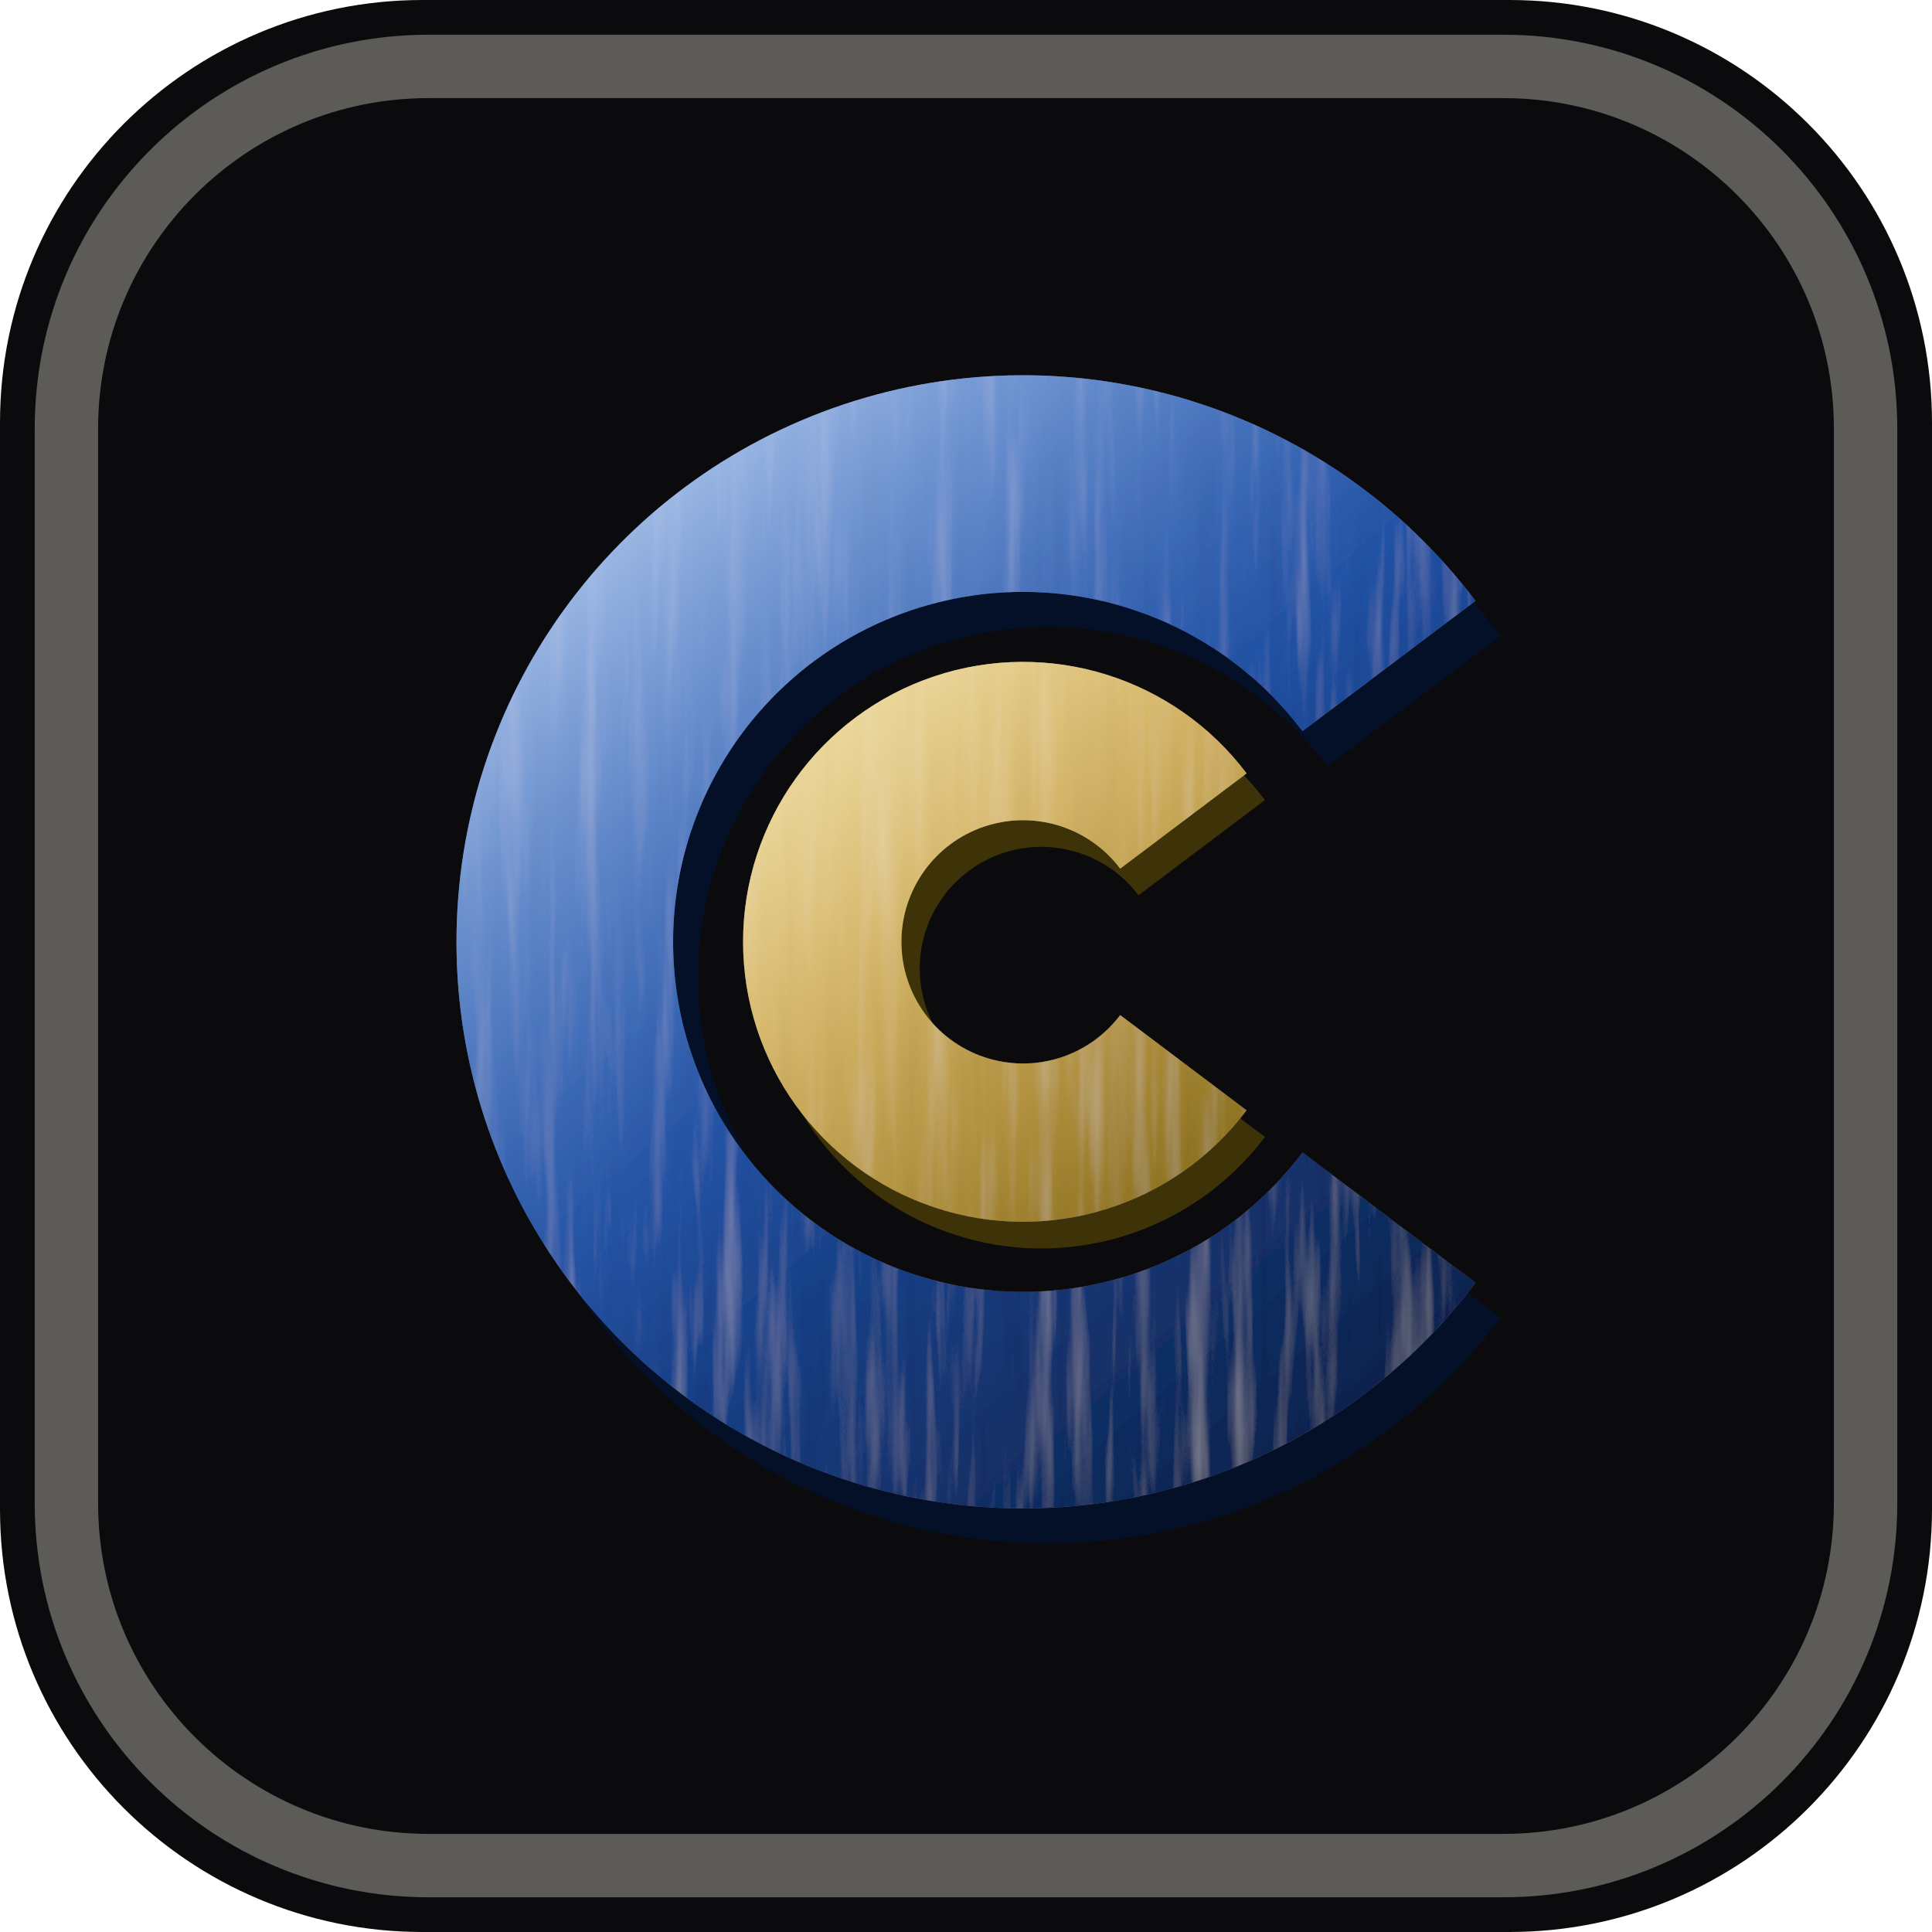
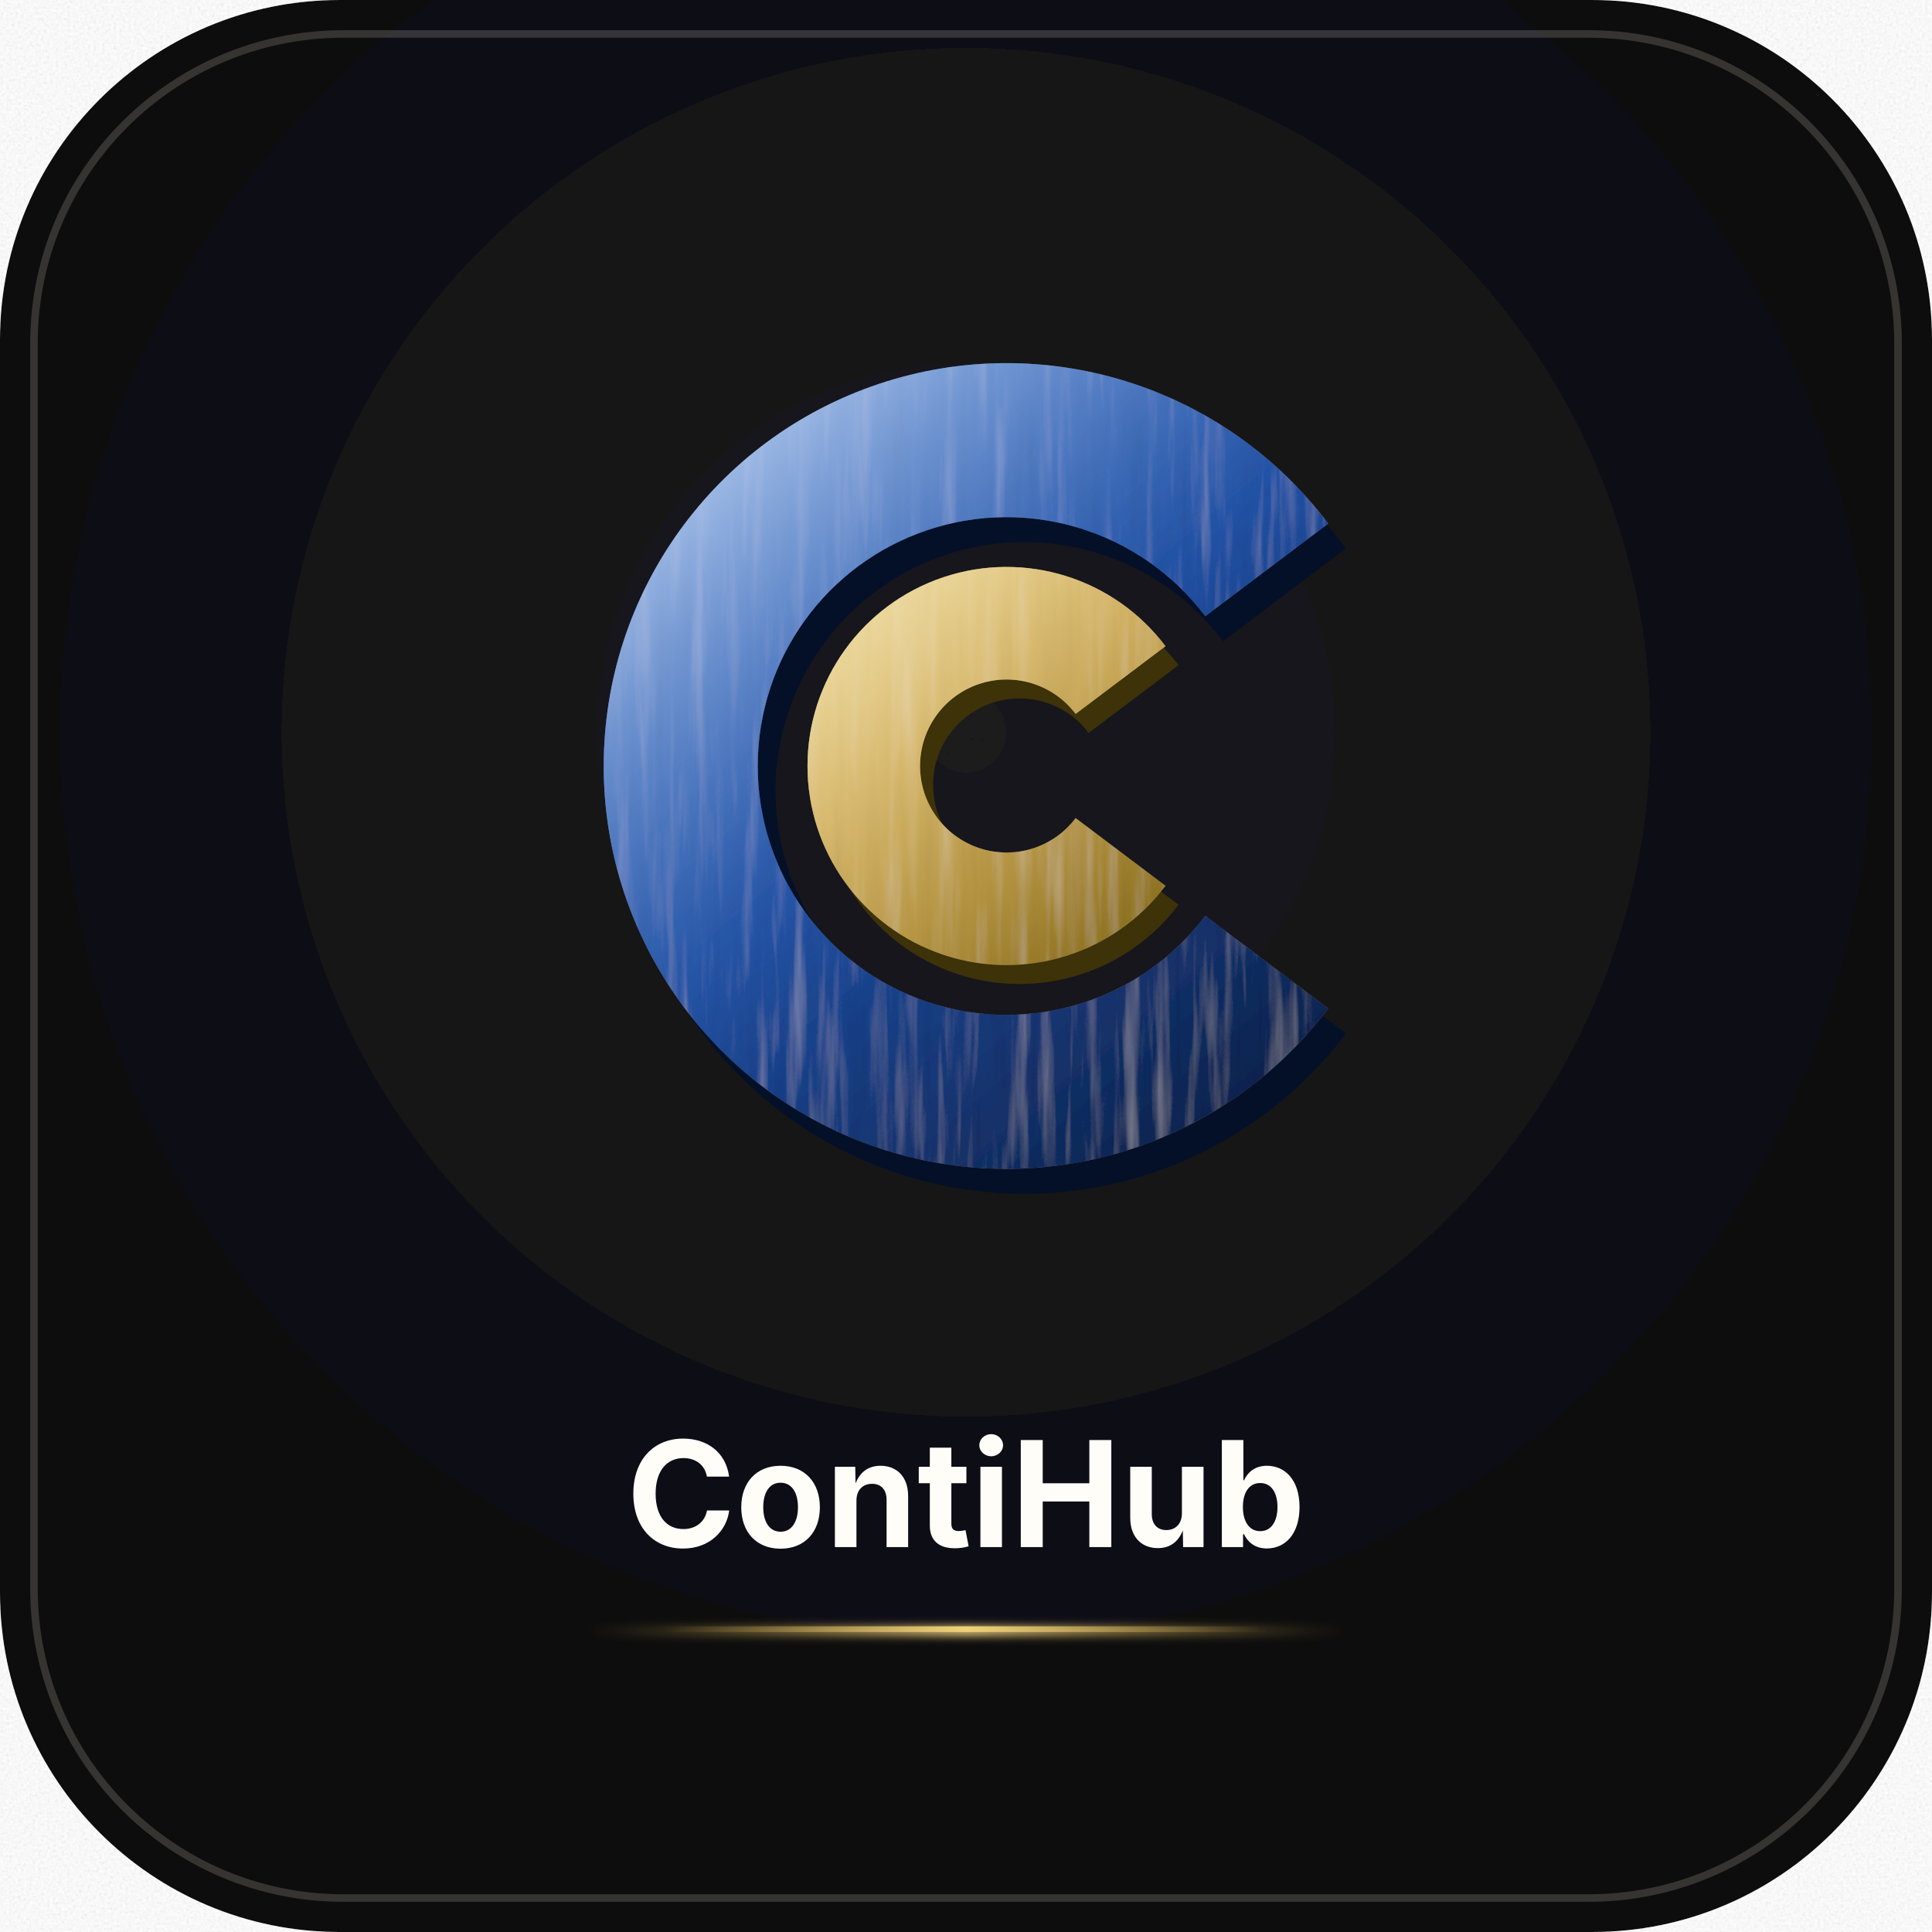
- <svg xmlns="http://www.w3.org/2000/svg" viewBox="0 0 32 32" fill="none">
+ <svg xmlns="http://www.w3.org/2000/svg" viewBox="0 0 1024 1024" fill="none">
  <defs>
-     <linearGradient id="f-blue" x1="18" y1="12" x2="82" y2="88" gradientUnits="userSpaceOnUse">
+     <linearGradient id="t-blue" x1="18" y1="12" x2="82" y2="88" gradientUnits="userSpaceOnUse">
      <stop offset="0%" stop-color="#c5dcff" />
      <stop offset="18%" stop-color="#4d82d6" />
      <stop offset="48%" stop-color="#1e4fa3" />
      <stop offset="100%" stop-color="#071433" />
    </linearGradient>
-     <linearGradient id="f-blue-hi" x1="22" y1="16" x2="58" y2="54" gradientUnits="userSpaceOnUse">
+     <linearGradient id="t-blue-hi" x1="22" y1="16" x2="58" y2="54" gradientUnits="userSpaceOnUse">
      <stop offset="0%" stop-color="#eef5ff" stop-opacity=".9" />
      <stop offset="100%" stop-color="#1e4fa3" stop-opacity="0" />
    </linearGradient>
-     <linearGradient id="f-gold" x1="28" y1="20" x2="78" y2="82" gradientUnits="userSpaceOnUse">
+     <linearGradient id="t-gold" x1="28" y1="20" x2="78" y2="82" gradientUnits="userSpaceOnUse">
      <stop offset="0%" stop-color="#fff6d2" />
      <stop offset="16%" stop-color="#edd078" />
      <stop offset="42%" stop-color="#c9a34a" />
      <stop offset="72%" stop-color="#8b7020" />
      <stop offset="100%" stop-color="#4a3c0c" />
    </linearGradient>
-     <linearGradient id="f-gold-hi" x1="36" y1="26" x2="68" y2="62" gradientUnits="userSpaceOnUse">
+     <linearGradient id="t-gold-hi" x1="36" y1="26" x2="68" y2="62" gradientUnits="userSpaceOnUse">
      <stop offset="0%" stop-color="#fff8d8" stop-opacity=".95" />
      <stop offset="100%" stop-color="#c9a34a" stop-opacity="0" />
    </linearGradient>
-     <filter id="f-brush" x="-8%" y="-8%" width="116%" height="116%">
+     <filter id="t-brush" x="-8%" y="-8%" width="116%" height="116%">
      <feTurbulence type="fractalNoise" baseFrequency="0.85 0.06" numOctaves="3" seed="3" result="noise" />
      <feColorMatrix type="saturate" values="0" in="noise" result="gray" />
      <feComponentTransfer in="gray" result="grain">
        <feFuncA type="linear" slope="0.42" />
      </feComponentTransfer>
      <feComposite in="grain" in2="SourceAlpha" operator="in" result="clipped" />
      <feBlend in="SourceGraphic" in2="clipped" mode="overlay" />
    </filter>
-     <filter id="f-paper" x="0" y="0" width="100%" height="100%">
+     <filter id="t-paper" x="0" y="0" width="100%" height="100%">
      <feTurbulence type="fractalNoise" baseFrequency="0.65" numOctaves="4" seed="11" result="n" />
      <feColorMatrix type="saturate" values="0" in="n" result="g" />
      <feComponentTransfer in="g" result="grain">
        <feFuncA type="linear" slope="0.22" />
      </feComponentTransfer>
      <feBlend in="SourceGraphic" in2="grain" mode="multiply" />
    </filter>
-     <radialGradient id="f-vignette" cx="50%" cy="38%" r="62%">
+     <radialGradient id="t-vignette" cx="50%" cy="38%" r="62%">
      <stop offset="0%" stop-color="#1a1a1f" />
      <stop offset="100%" stop-color="#0b0b0d" />
    </radialGradient>
-     <linearGradient id="f-flare" x1="0" y1="0" x2="1" y2="0">
+     <linearGradient id="t-flare" x1="0" y1="0" x2="1" y2="0">
      <stop offset="0%" stop-color="#c9a34a" stop-opacity="0" />
      <stop offset="50%" stop-color="#f0d27a" stop-opacity="1" />
      <stop offset="100%" stop-color="#c9a34a" stop-opacity="0" />
    </linearGradient>
-     <filter id="f-flare-glow" x="-40%" y="-400%" width="180%" height="900%">
+     <filter id="t-flare-glow" x="-40%" y="-400%" width="180%" height="900%">
      <feGaussianBlur stdDeviation="2.4" />
    </filter>
  </defs>
-   <rect width="32" height="32" rx="7" fill="#0b0b0d" />
-   <rect x="1.1" y="1.1" width="29.8" height="29.8" rx="6" stroke="#d7d2c6" stroke-width="1.05" stroke-opacity=".4" />
-   <g transform="translate(2.2 1.8) scale(0.276)">
+   <rect width="1024" height="1024" rx="180" fill="url(#t-vignette)" filter="url(#t-paper)" />
+   <rect x="18" y="18" width="988" height="988" rx="164" stroke="#d7d2c6" stroke-opacity=".2" stroke-width="4" />
+   <g transform="translate(198 92) scale(6.28)">
    <path fill="#041028" d="M80.577 29.538 A34 34 0 1 0 80.577 70.462 L70.195 62.638 A21 21 0 1 1 70.195 37.362 Z" transform="translate(1.5 2.1)" />
-     <path fill="url(#f-blue)" d="M80.577 29.538 A34 34 0 1 0 80.577 70.462 L70.195 62.638 A21 21 0 1 1 70.195 37.362 Z" filter="url(#f-brush)" />
-     <path fill="url(#f-blue-hi)" d="M80.577 29.538 A34 34 0 1 0 80.577 70.462 L70.195 62.638 A21 21 0 1 1 70.195 37.362 Z" />
+     <path fill="url(#t-blue)" d="M80.577 29.538 A34 34 0 1 0 80.577 70.462 L70.195 62.638 A21 21 0 1 1 70.195 37.362 Z" filter="url(#t-brush)" />
+     <path fill="url(#t-blue-hi)" d="M80.577 29.538 A34 34 0 1 0 80.577 70.462 L70.195 62.638 A21 21 0 1 1 70.195 37.362 Z" />
    <path fill="#3d3208" d="M66.84 39.89 A16.8 16.8 0 1 0 66.84 60.11 L59.253 54.393 A7.3 7.3 0 1 1 59.253 45.607 Z" transform="translate(1.1 1.6)" />
-     <path fill="url(#f-gold)" d="M66.84 39.89 A16.8 16.8 0 1 0 66.84 60.11 L59.253 54.393 A7.3 7.3 0 1 1 59.253 45.607 Z" filter="url(#f-brush)" />
-     <path fill="url(#f-gold-hi)" d="M66.84 39.89 A16.8 16.8 0 1 0 66.84 60.11 L59.253 54.393 A7.3 7.3 0 1 1 59.253 45.607 Z" />
+     <path fill="url(#t-gold)" d="M66.84 39.89 A16.8 16.8 0 1 0 66.84 60.11 L59.253 54.393 A7.3 7.3 0 1 1 59.253 45.607 Z" filter="url(#t-brush)" />
+     <path fill="url(#t-gold-hi)" d="M66.84 39.89 A16.8 16.8 0 1 0 66.84 60.11 L59.253 54.393 A7.3 7.3 0 1 1 59.253 45.607 Z" />
  </g>
+   <text x="512" y="820" text-anchor="middle" fill="#fffdf8" font-family="Inter, Arial, Helvetica, sans-serif" font-size="78" font-weight="650">ContiHub</text>
+   <rect x="312" y="862" width="400" height="5" rx="2.5" fill="url(#t-flare)" filter="url(#t-flare-glow)" />
+   <rect x="352" y="862" width="320" height="3" rx="1.5" fill="url(#t-flare)" />
</svg>
